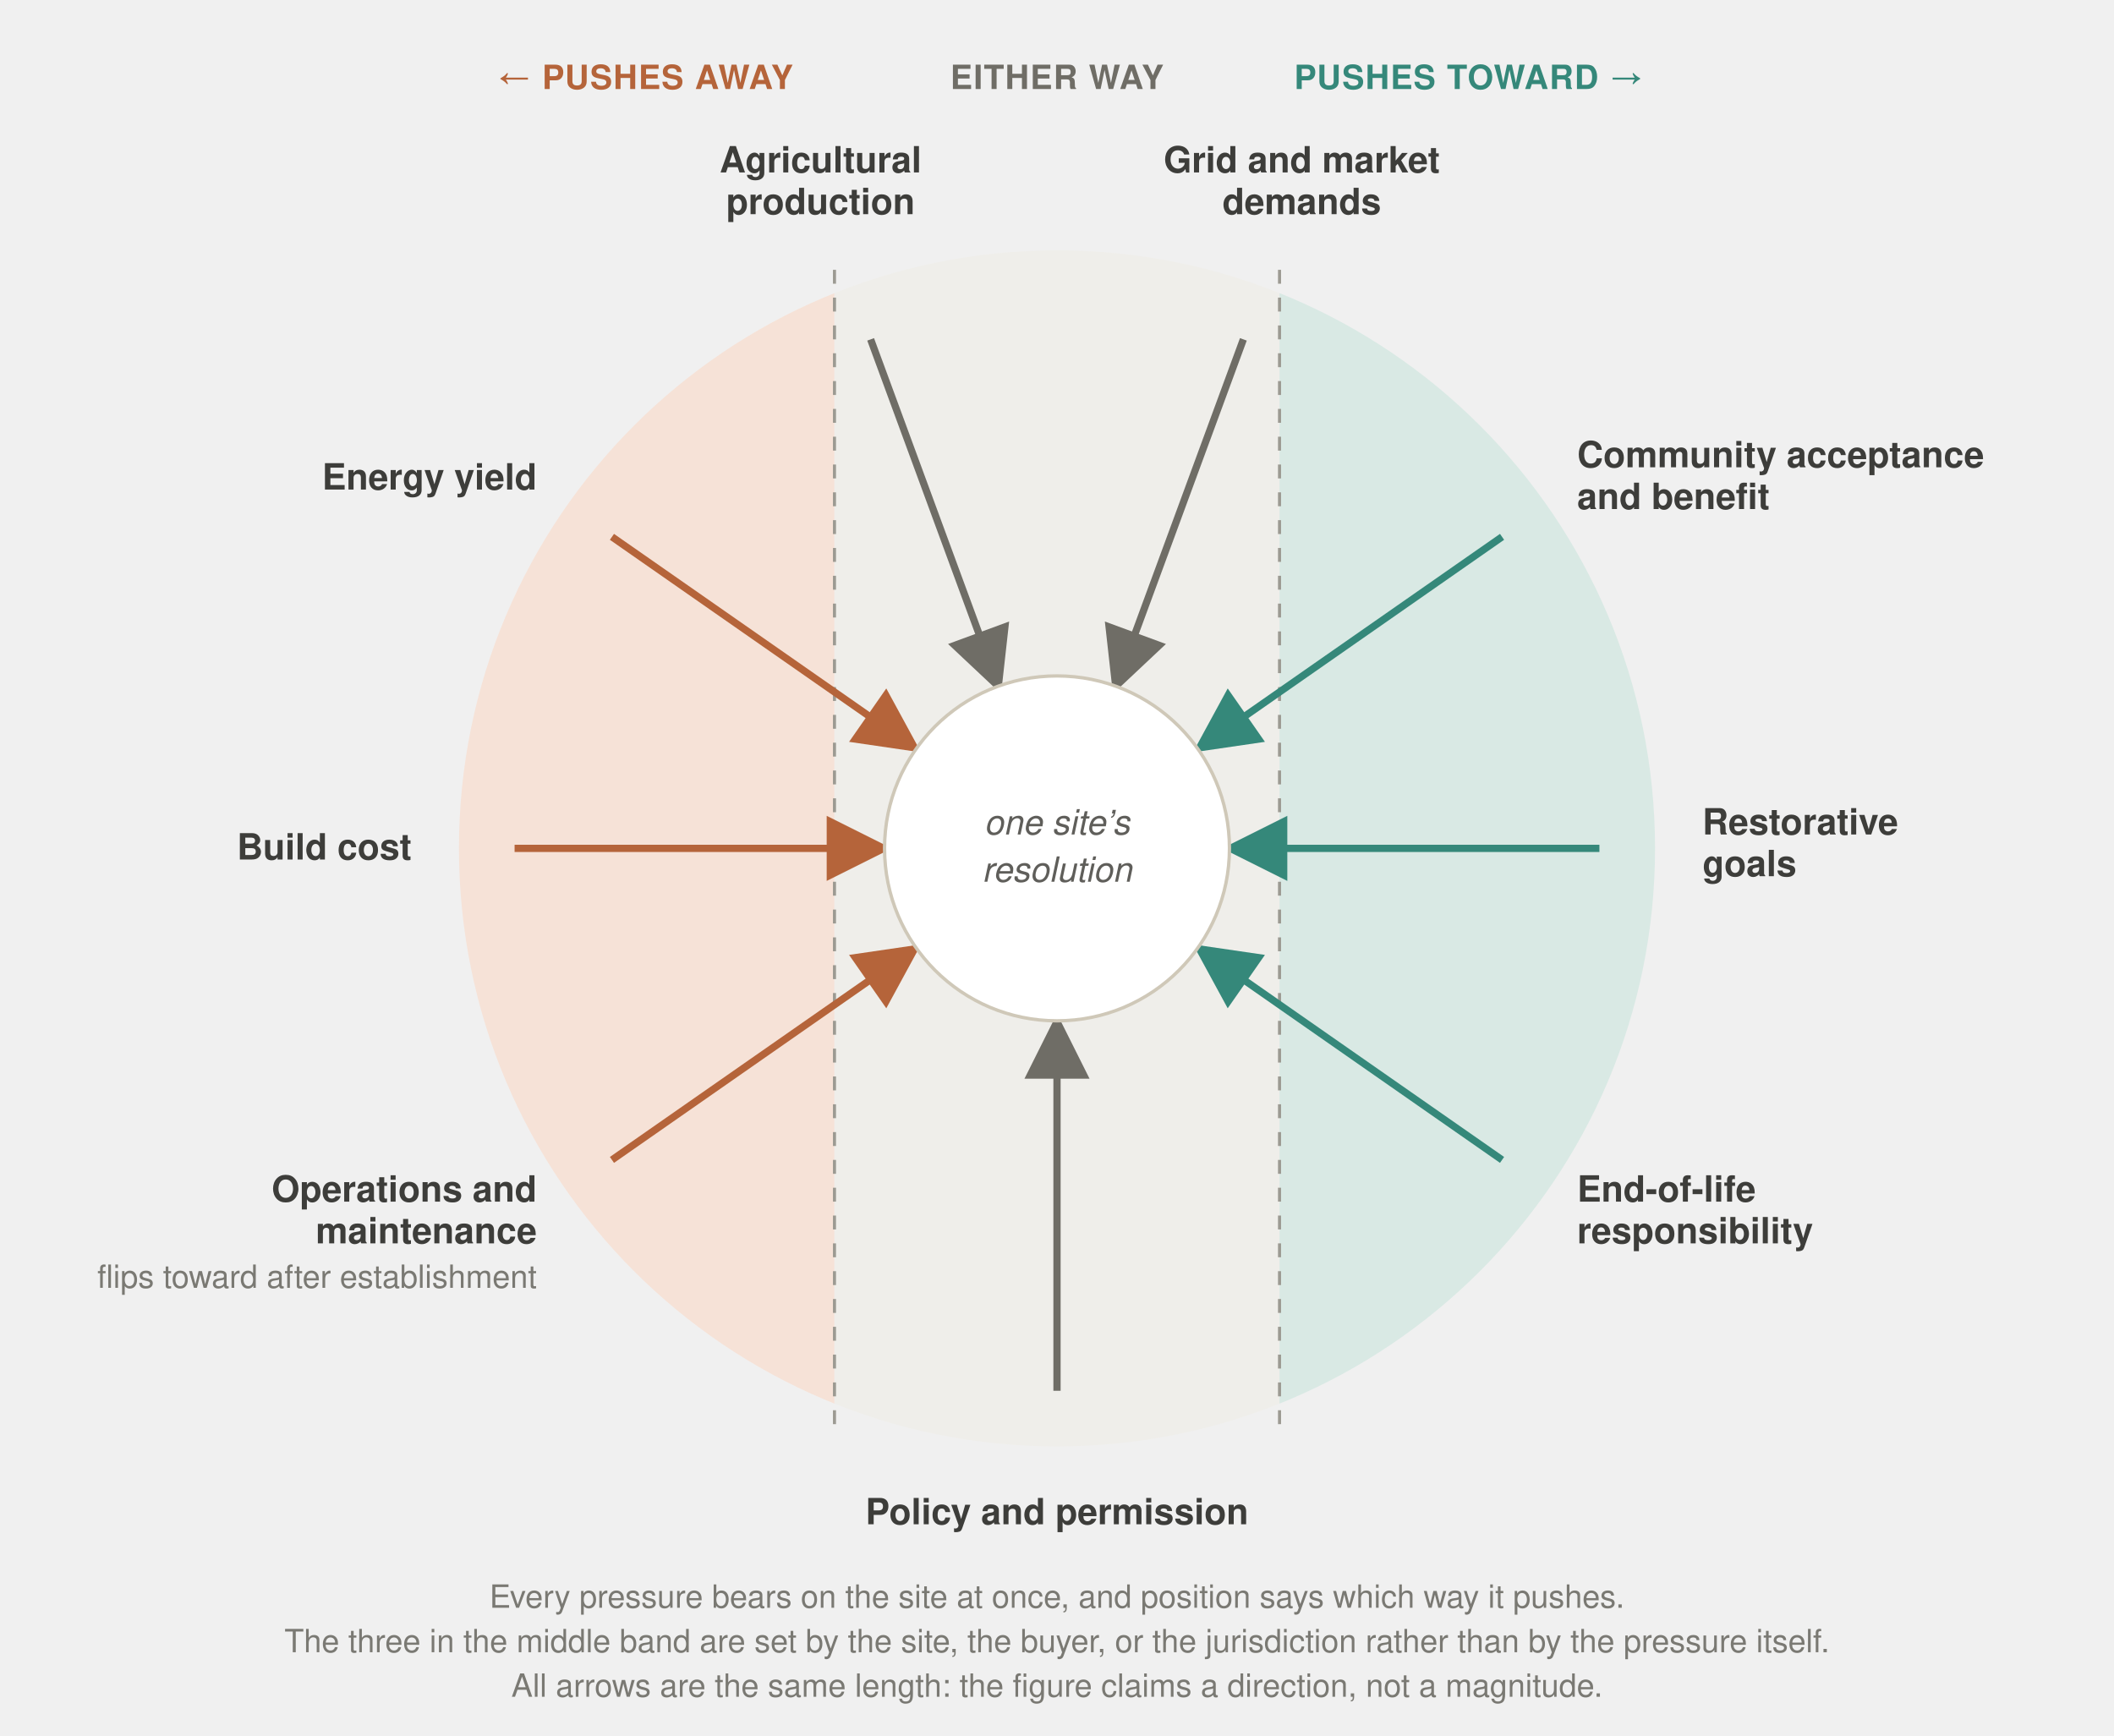
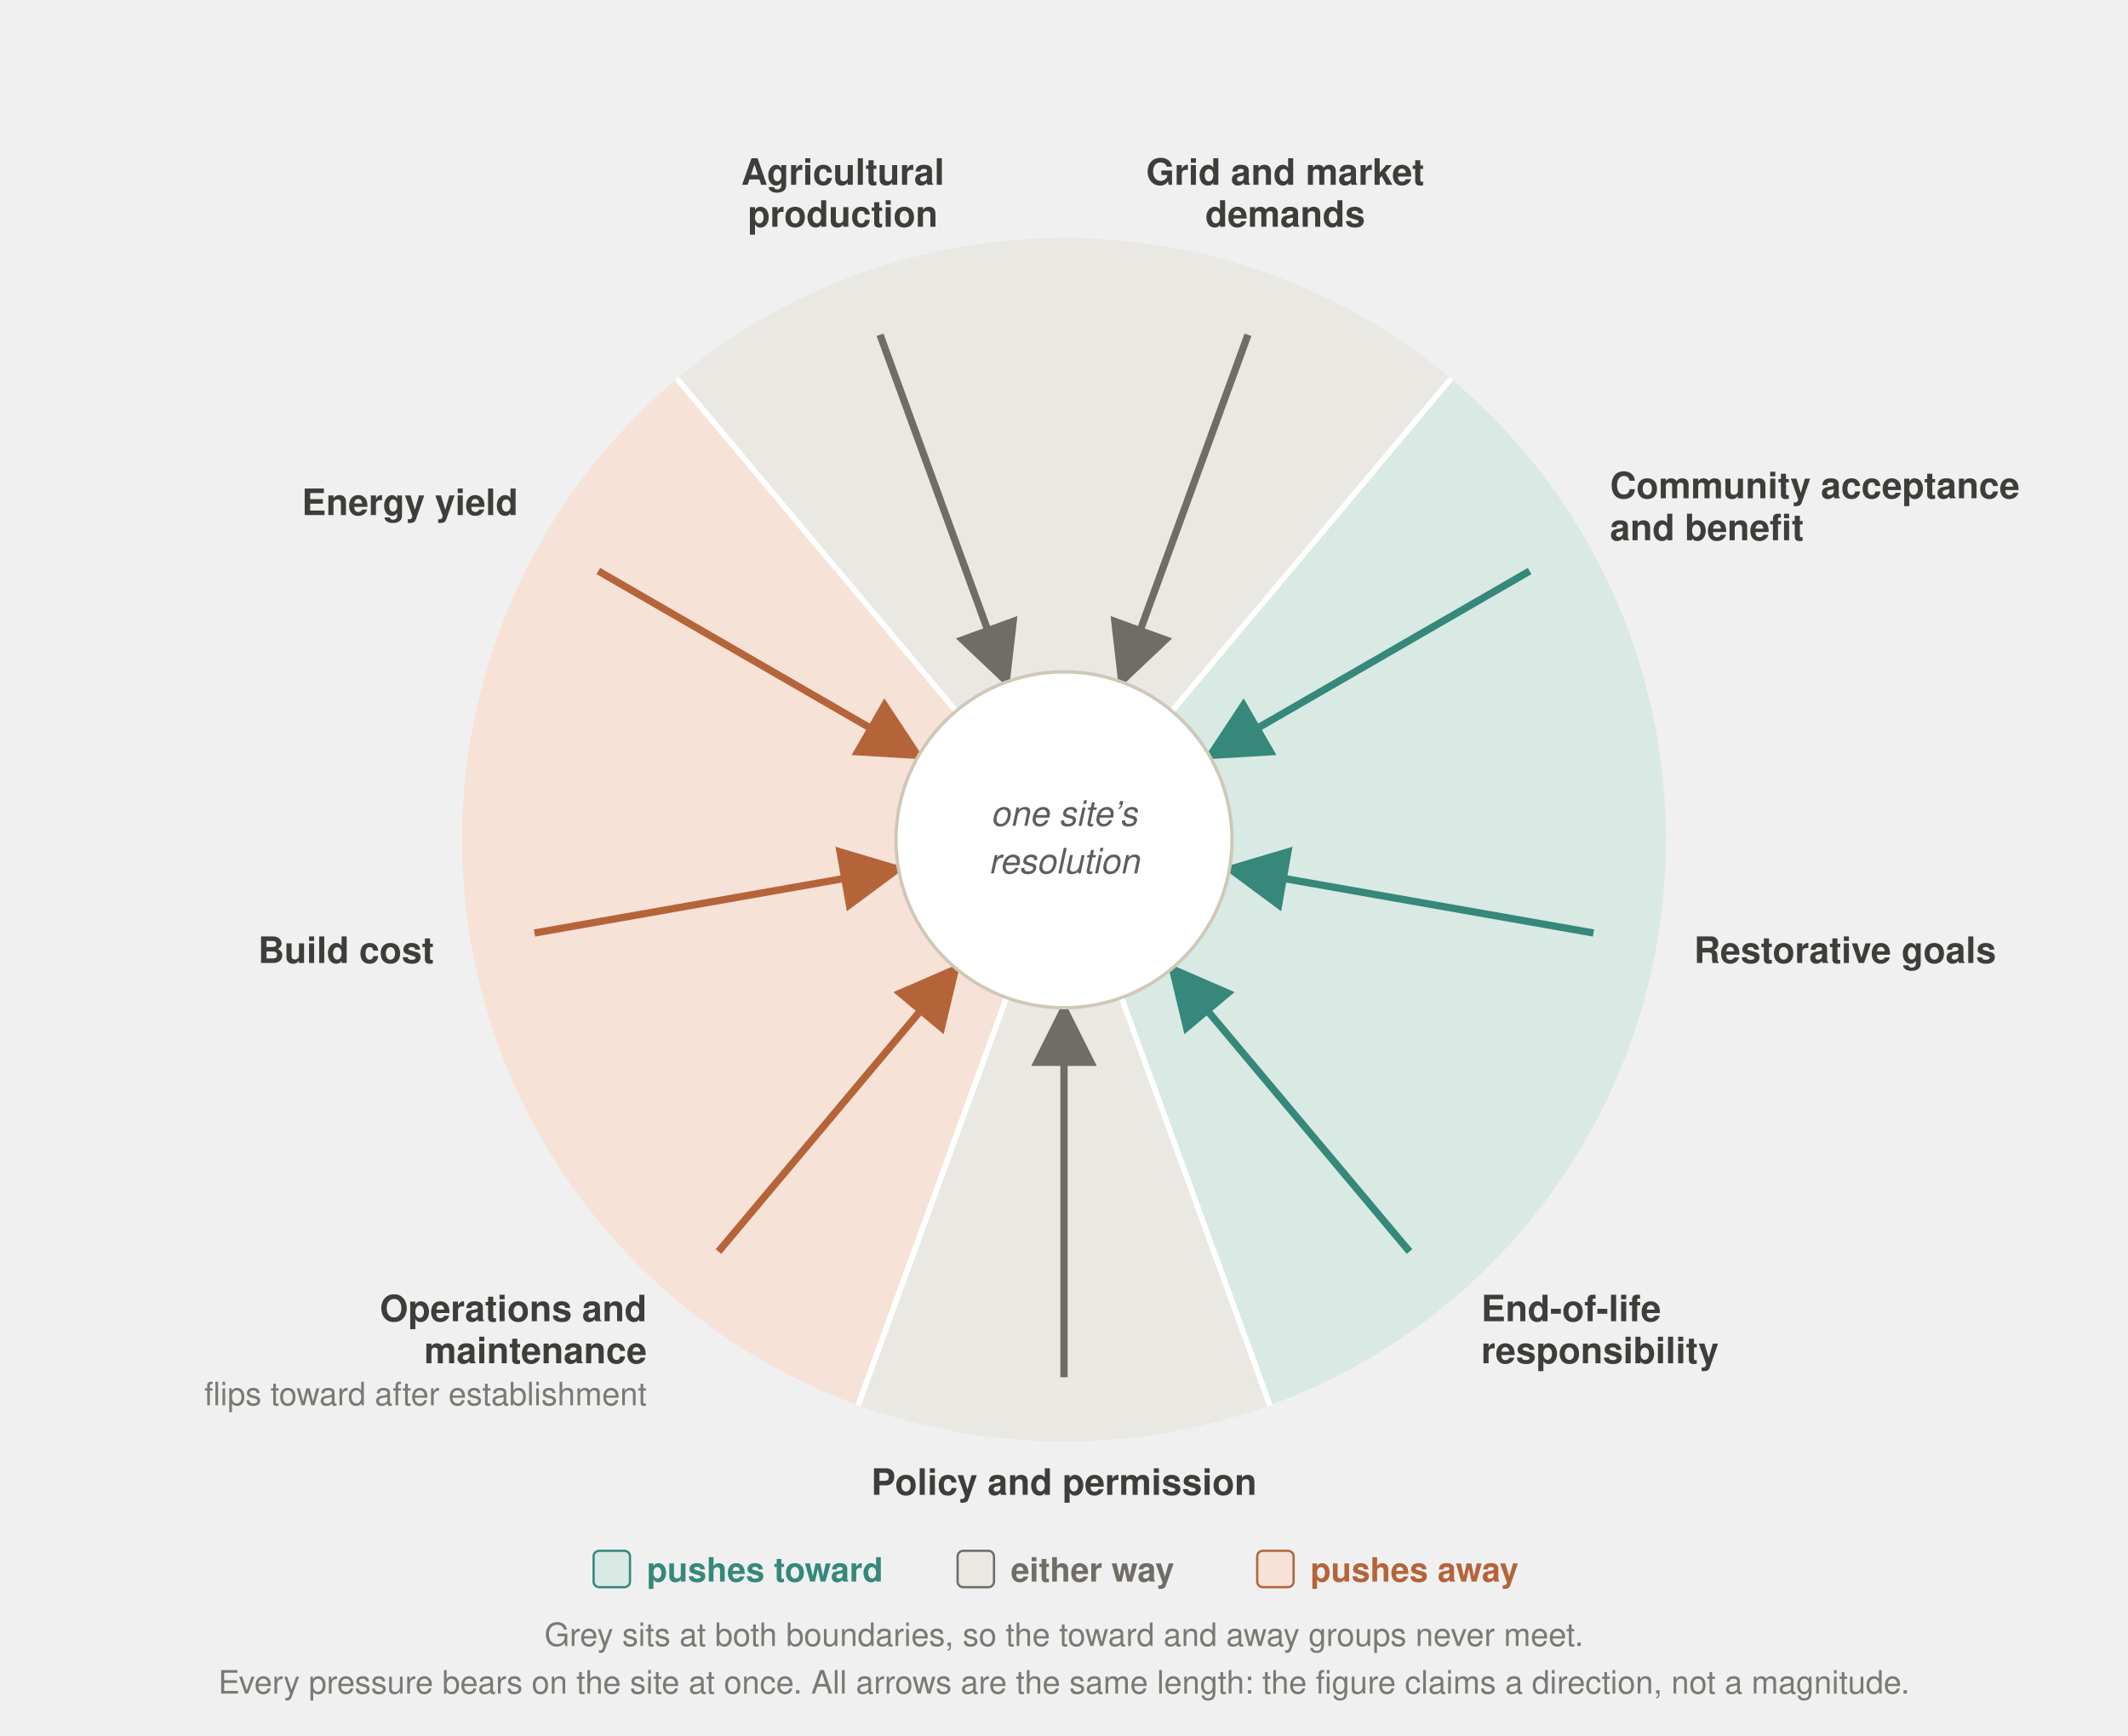
- <svg xmlns="http://www.w3.org/2000/svg" width="760" height="624" viewBox="0 0 760 624" role="img">
+ <svg xmlns="http://www.w3.org/2000/svg" width="760" height="620" viewBox="0 0 760 620" role="img">
  <style>
text{font-family:ui-sans-serif,system-ui,-apple-system,"Segoe UI",Helvetica,Arial,sans-serif}
.nm{font-size:13px;font-weight:600;fill:#3d3d3a}
- .ax{font-size:12px;font-weight:700;letter-spacing:.03em}
.fn{font-size:11.5px;fill:#7a7973}
.ct{font-size:12.5px;font-style:italic;fill:#5f5e5a}
- .tw{stroke:#35887a;stroke-width:2.6}
- .aw{stroke:#b5643a;stroke-width:2.6}
- .bo{stroke:#6f6d66;stroke-width:2.6}
- .dv{stroke:#9c9a92;stroke-width:1.1;stroke-dasharray:5 5}
+ .lg{font-size:12px;font-weight:600}
</style>
  <defs>
-     <marker id="mtw" markerWidth="9" markerHeight="9" refX="8" refY="4.5" orient="auto">
+     <marker id="Wt" markerWidth="9" markerHeight="9" refX="8" refY="4.5" orient="auto">
      <path d="M0,0 L9,4.5 L0,9 Z" fill="#35887a" />
    </marker>
-     <marker id="maw" markerWidth="9" markerHeight="9" refX="8" refY="4.5" orient="auto">
+     <marker id="Wa" markerWidth="9" markerHeight="9" refX="8" refY="4.5" orient="auto">
      <path d="M0,0 L9,4.5 L0,9 Z" fill="#b5643a" />
    </marker>
-     <marker id="mbo" markerWidth="9" markerHeight="9" refX="8" refY="4.5" orient="auto">
+     <marker id="Wb" markerWidth="9" markerHeight="9" refX="8" refY="4.5" orient="auto">
      <path d="M0,0 L9,4.5 L0,9 Z" fill="#6f6d66" />
    </marker>
-     <clipPath id="disc">
-       <circle cx="380" cy="305" r="215" />
-     </clipPath>
  </defs>
-   <g clip-path="url(#disc)">
-     <rect x="165" y="90" width="135" height="430" fill="#f6e2d7" />
-     <rect x="300" y="90" width="160" height="430" fill="#efeeea" />
-     <rect x="460" y="90" width="135" height="430" fill="#d9e9e4" />
-   </g>
-   <line class="dv" x1="300" y1="97" x2="300" y2="513" />
-   <line class="dv" x1="460" y1="97" x2="460" y2="513" />
-   <text class="ax" x="232" y="32" text-anchor="middle" fill="#b5643a">← PUSHES AWAY</text>
-   <text class="ax" x="380" y="32" text-anchor="middle" fill="#6f6d66">EITHER WAY</text>
-   <text class="ax" x="528" y="32" text-anchor="middle" fill="#35887a">PUSHES TOWARD →</text>
-   <line class="tw" x1="575" y1="305" x2="442" y2="305" marker-end="url(#mtw)" />
-   <text class="nm" x="612" y="300" text-anchor="start">Restorative</text>
-   <text class="nm" x="612" y="315" text-anchor="start">goals</text>
-   <line class="tw" x1="540" y1="193" x2="431" y2="269" marker-end="url(#mtw)" />
-   <text class="nm" x="567" y="168" text-anchor="start">Community acceptance</text>
-   <text class="nm" x="567" y="183" text-anchor="start">and benefit</text>
-   <line class="tw" x1="540" y1="417" x2="431" y2="341" marker-end="url(#mtw)" />
-   <text class="nm" x="567" y="432" text-anchor="start">End-of-life</text>
-   <text class="nm" x="567" y="447" text-anchor="start">responsibility</text>
-   <line class="bo" x1="313" y1="122" x2="359" y2="247" marker-end="url(#mbo)" />
-   <text class="nm" x="295" y="62" text-anchor="middle">Agricultural</text>
-   <text class="nm" x="295" y="77" text-anchor="middle">production</text>
-   <line class="bo" x1="447" y1="122" x2="401" y2="247" marker-end="url(#mbo)" />
-   <text class="nm" x="468" y="62" text-anchor="middle">Grid and market</text>
-   <text class="nm" x="468" y="77" text-anchor="middle">demands</text>
-   <line class="bo" x1="380" y1="500" x2="380" y2="367" marker-end="url(#mbo)" />
-   <text class="nm" x="380" y="548" text-anchor="middle">Policy and permission</text>
-   <line class="aw" x1="220" y1="193" x2="329" y2="269" marker-end="url(#maw)" />
-   <text class="nm" x="193" y="176" text-anchor="end">Energy yield</text>
-   <line class="aw" x1="185" y1="305" x2="318" y2="305" marker-end="url(#maw)" />
-   <text class="nm" x="148" y="309" text-anchor="end">Build cost</text>
-   <line class="aw" x1="220" y1="417" x2="329" y2="341" marker-end="url(#maw)" />
-   <text class="nm" x="193" y="432" text-anchor="end">Operations and</text>
-   <text class="nm" x="193" y="447" text-anchor="end">maintenance</text>
-   <text class="fn" x="193" y="463" text-anchor="end" fill="#35887a">flips toward after establishment</text>
-   <circle cx="380" cy="305" r="62" fill="#ffffff" stroke="#cfc8b8" stroke-width="1.2" />
-   <text class="ct" x="380" y="300" text-anchor="middle">one site’s</text>
-   <text class="ct" x="380" y="317" text-anchor="middle">resolution</text>
-   <text class="fn" x="380" y="578" text-anchor="middle">Every pressure bears on the site at once, and position says which way it pushes.</text>
-   <text class="fn" x="380" y="594" text-anchor="middle">The three in the middle band are set by the site, the buyer, or the jurisdiction rather than by the pressure itself.</text>
-   <text class="fn" x="380" y="610" text-anchor="middle">All arrows are the same length: the figure claims a direction, not a magnitude.</text>
+   <path d="M380,300 L241.8,135.3 A215,215 0 0 1 518.2,135.3 Z" fill="#eae8e3" />
+   <path d="M380,300 L518.2,135.3 A215,215 0 0 1 453.5,502 Z" fill="#d9e9e4" />
+   <path d="M380,300 L453.5,502 A215,215 0 0 1 306.5,502 Z" fill="#eae8e3" />
+   <path d="M380,300 L306.5,502 A215,215 0 0 1 241.8,135.3 Z" fill="#f6e2d7" />
+   <line x1="380" y1="300" x2="241.8" y2="135.3" stroke="#ffffff" stroke-width="2" />
+   <line x1="380" y1="300" x2="518.2" y2="135.3" stroke="#ffffff" stroke-width="2" />
+   <line x1="380" y1="300" x2="453.5" y2="502" stroke="#ffffff" stroke-width="2" />
+   <line x1="380" y1="300" x2="306.5" y2="502" stroke="#ffffff" stroke-width="2" />
+   <line x1="314.3" y1="119.6" x2="359.5" y2="243.6" stroke="#6f6d66" stroke-width="2.6" marker-end="url(#Wb)" />
+   <text class="nm" x="301" y="66" text-anchor="middle">Agricultural</text>
+   <text class="nm" x="301" y="81" text-anchor="middle">production</text>
+   <line x1="445.7" y1="119.6" x2="400.5" y2="243.6" stroke="#6f6d66" stroke-width="2.6" marker-end="url(#Wb)" />
+   <text class="nm" x="459" y="66" text-anchor="middle">Grid and market</text>
+   <text class="nm" x="459" y="81" text-anchor="middle">demands</text>
+   <line x1="546.3" y1="204" x2="432" y2="270" stroke="#35887a" stroke-width="2.6" marker-end="url(#Wt)" />
+   <text class="nm" x="575" y="178" text-anchor="start">Community acceptance</text>
+   <text class="nm" x="575" y="193" text-anchor="start">and benefit</text>
+   <line x1="569.1" y1="333.3" x2="439.1" y2="310.4" stroke="#35887a" stroke-width="2.6" marker-end="url(#Wt)" />
+   <text class="nm" x="605" y="344" text-anchor="start">Restorative goals</text>
+   <line x1="503.4" y1="447.1" x2="418.6" y2="346" stroke="#35887a" stroke-width="2.6" marker-end="url(#Wt)" />
+   <text class="nm" x="529" y="472" text-anchor="start">End-of-life</text>
+   <text class="nm" x="529" y="487" text-anchor="start">responsibility</text>
+   <line x1="380" y1="492" x2="380" y2="360" stroke="#6f6d66" stroke-width="2.6" marker-end="url(#Wb)" />
+   <text class="nm" x="380" y="534" text-anchor="middle">Policy and permission</text>
+   <line x1="256.6" y1="447.1" x2="341.4" y2="346" stroke="#b5643a" stroke-width="2.6" marker-end="url(#Wa)" />
+   <text class="nm" x="231" y="472" text-anchor="end">Operations and</text>
+   <text class="nm" x="231" y="487" text-anchor="end">maintenance</text>
+   <text class="fn" x="231" y="502" text-anchor="end" fill="#35887a">flips toward after establishment</text>
+   <line x1="190.9" y1="333.3" x2="320.9" y2="310.4" stroke="#b5643a" stroke-width="2.6" marker-end="url(#Wa)" />
+   <text class="nm" x="155" y="344" text-anchor="end">Build cost</text>
+   <line x1="213.7" y1="204" x2="328" y2="270" stroke="#b5643a" stroke-width="2.6" marker-end="url(#Wa)" />
+   <text class="nm" x="185" y="184" text-anchor="end">Energy yield</text>
+   <circle cx="380" cy="300" r="60" fill="#ffffff" stroke="#cfc8b8" stroke-width="1.2" />
+   <text class="ct" x="380" y="295" text-anchor="middle">one site’s</text>
+   <text class="ct" x="380" y="312" text-anchor="middle">resolution</text>
+   <rect x="212" y="554" width="13" height="13" rx="2" fill="#d9e9e4" stroke="#35887a" stroke-width="0.8" />
+   <text class="lg" x="231" y="565" fill="#35887a">pushes toward</text>
+   <rect x="342" y="554" width="13" height="13" rx="2" fill="#eae8e3" stroke="#6f6d66" stroke-width="0.8" />
+   <text class="lg" x="361" y="565" fill="#6f6d66">either way</text>
+   <rect x="449" y="554" width="13" height="13" rx="2" fill="#f6e2d7" stroke="#b5643a" stroke-width="0.8" />
+   <text class="lg" x="468" y="565" fill="#b5643a">pushes away</text>
+   <text class="fn" x="380" y="588" text-anchor="middle">Grey sits at both boundaries, so the toward and away groups never meet.</text>
+   <text class="fn" x="380" y="605" text-anchor="middle">Every pressure bears on the site at once. All arrows are the same length: the figure claims a direction, not a magnitude.</text>
</svg>
